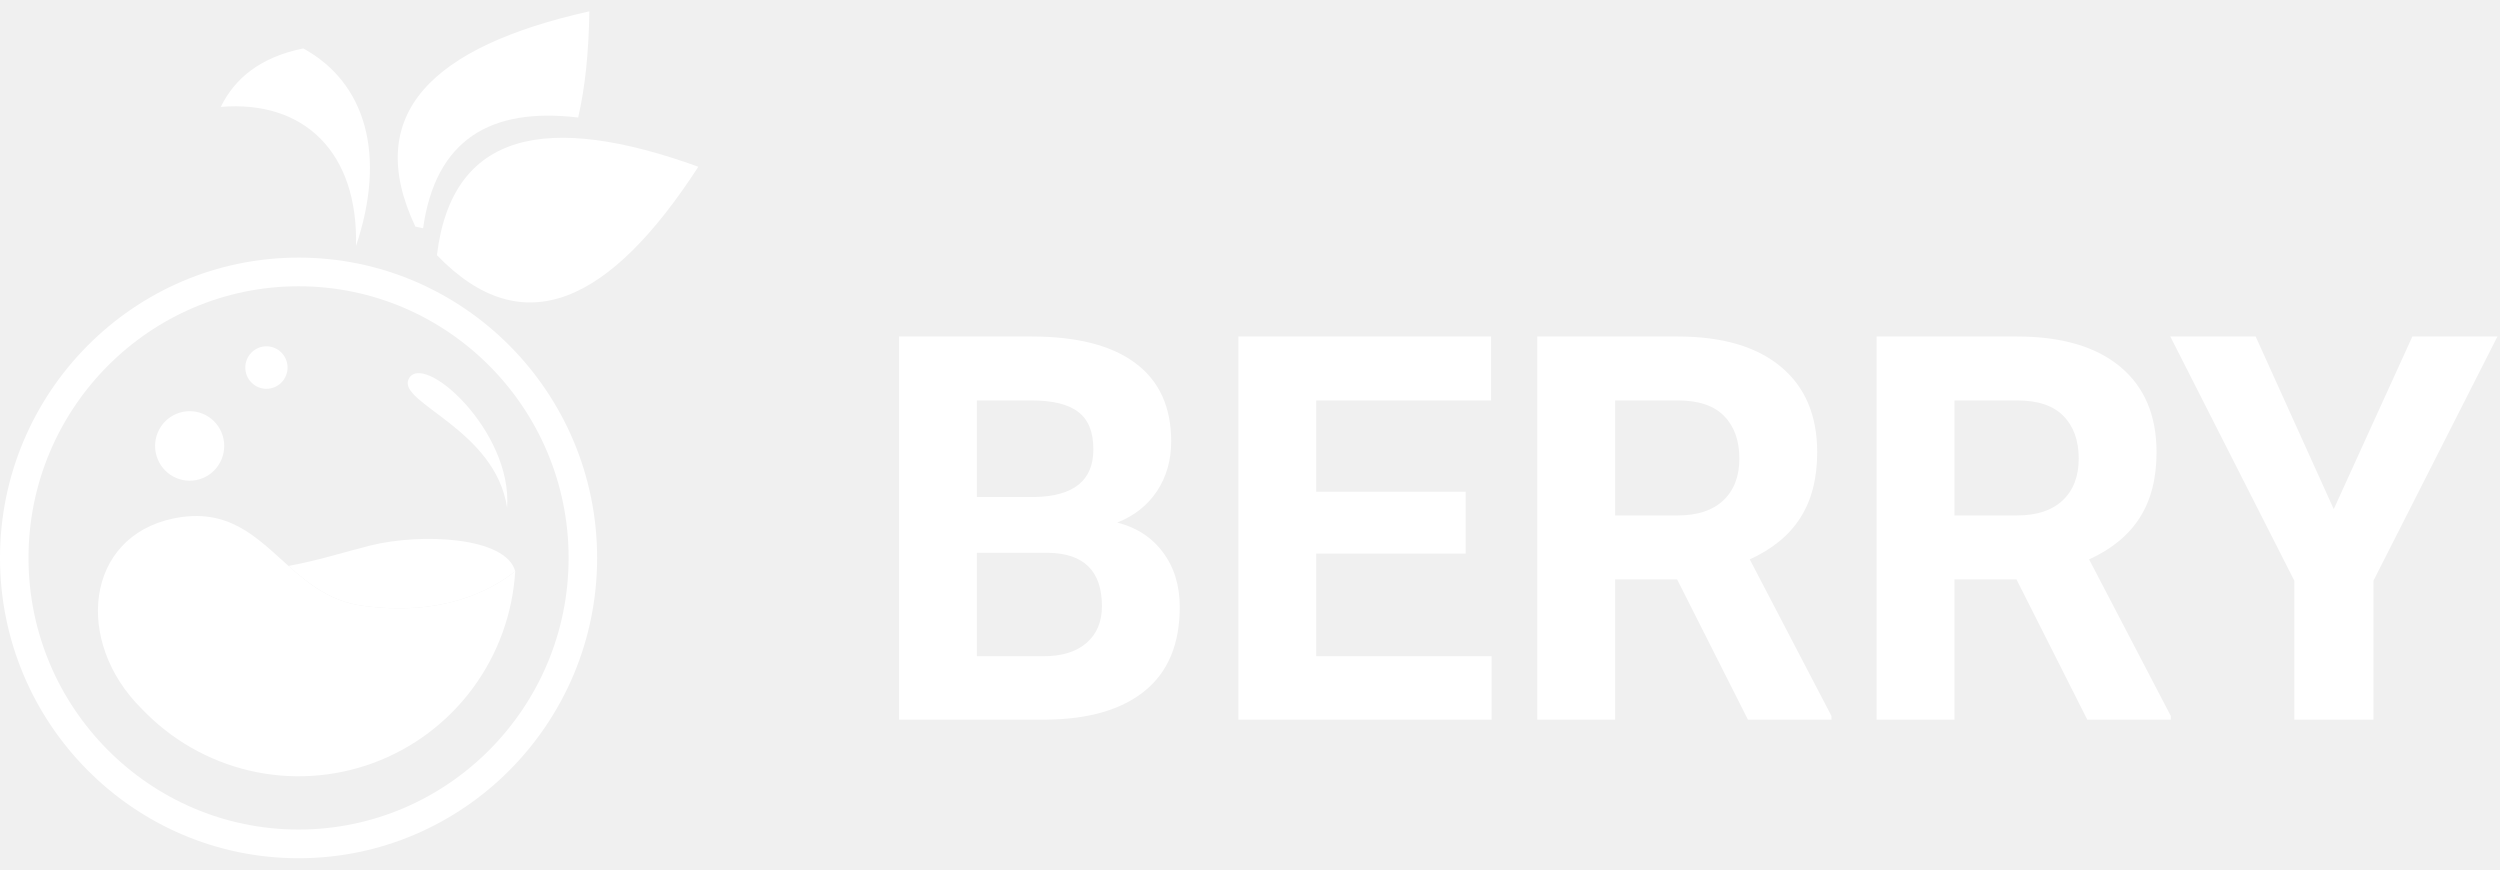
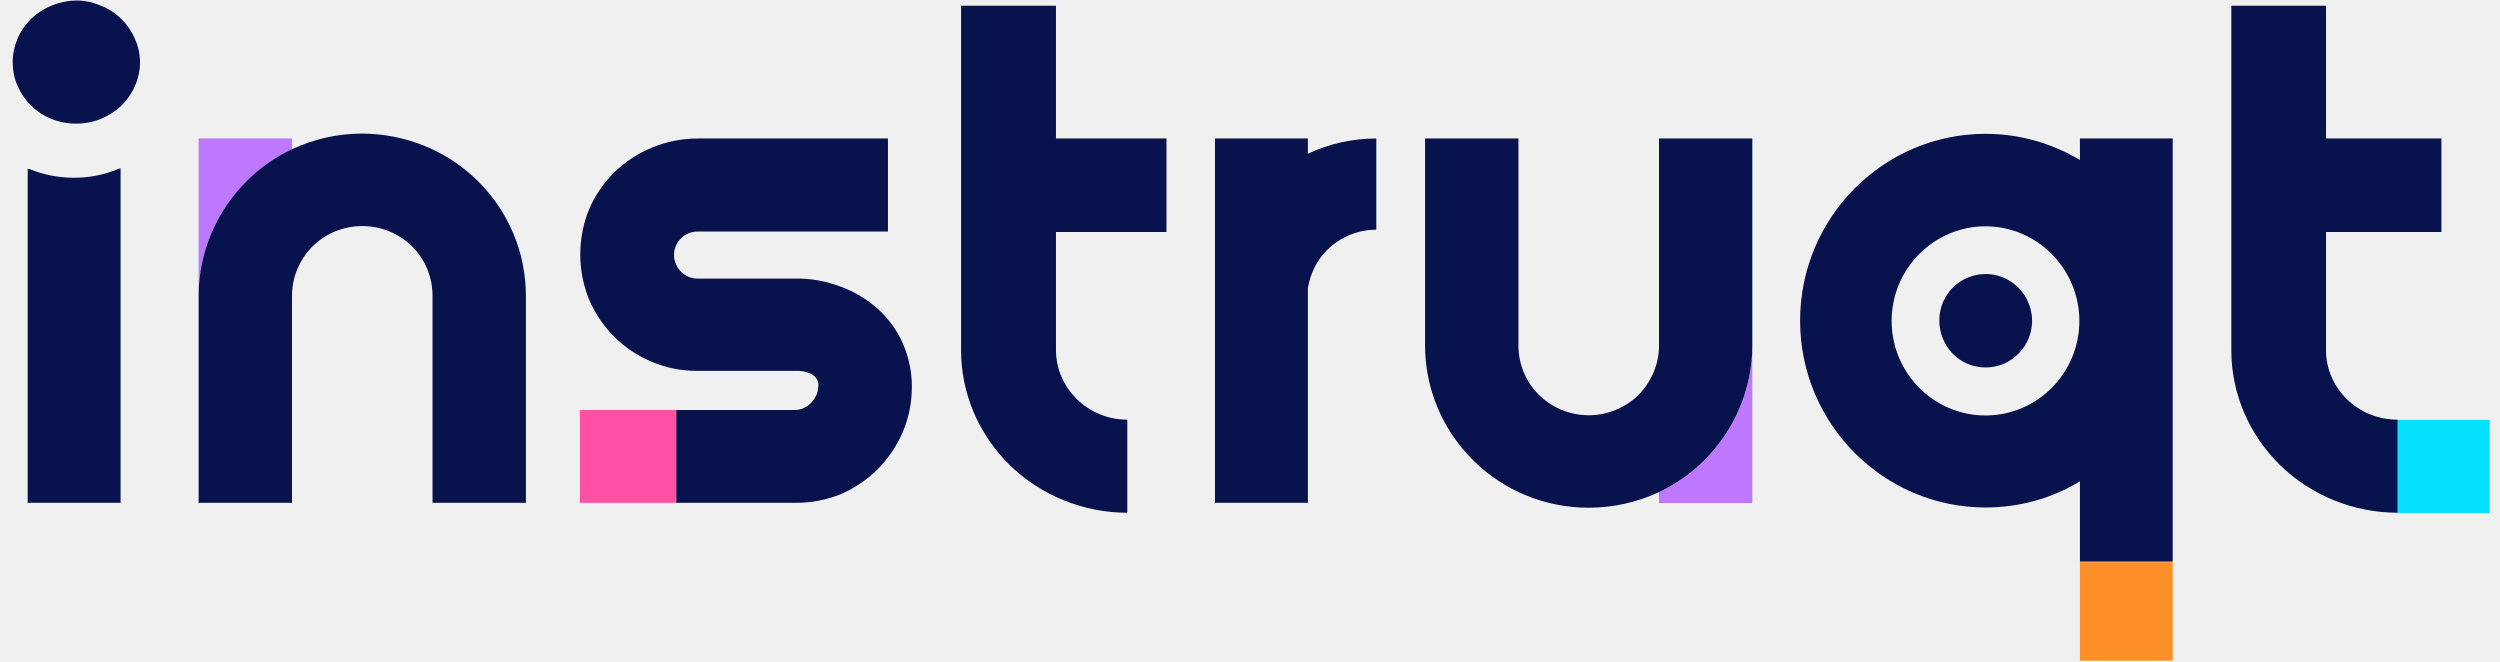
- <svg xmlns="http://www.w3.org/2000/svg" width="92" height="32" viewBox="0 0 92 32" fill="none">
-   <path d="M33.085 26.483V12.383H37.954C39.641 12.383 40.92 12.712 41.792 13.371C42.664 14.023 43.1 14.982 43.1 16.247C43.1 16.938 42.925 17.548 42.575 18.077C42.225 18.6 41.738 18.985 41.114 19.23C41.827 19.411 42.387 19.775 42.795 20.324C43.208 20.873 43.415 21.544 43.415 22.338C43.415 23.694 42.989 24.721 42.136 25.418C41.283 26.115 40.067 26.47 38.489 26.483H33.085ZM35.949 20.343V24.149H38.403C39.078 24.149 39.603 23.988 39.978 23.665C40.36 23.336 40.551 22.884 40.551 22.309C40.551 21.018 39.892 20.363 38.575 20.343H35.949ZM35.949 18.29H38.069C39.514 18.265 40.236 17.68 40.236 16.538C40.236 15.898 40.051 15.44 39.682 15.162C39.319 14.878 38.743 14.736 37.954 14.736H35.949V18.29ZM53.937 20.372H48.437V24.149H54.891V26.483H45.573V12.383H54.872V14.736H48.437V18.097H53.937V20.372ZM61.718 21.322H59.436V26.483H56.572V12.383H61.736C63.379 12.383 64.645 12.754 65.537 13.497C66.428 14.239 66.873 15.288 66.873 16.644C66.873 17.606 66.666 18.41 66.253 19.055C65.846 19.695 65.225 20.205 64.391 20.586L67.398 26.348V26.483H64.324L61.718 21.322ZM59.436 18.968H61.746C62.466 18.968 63.023 18.784 63.417 18.416C63.811 18.042 64.009 17.529 64.009 16.877C64.009 16.212 63.821 15.689 63.446 15.308C63.077 14.927 62.507 14.736 61.736 14.736H59.436V18.968ZM74.206 21.322H71.924V26.483H69.059V12.383H74.225C75.867 12.383 77.134 12.754 78.025 13.497C78.916 14.239 79.361 15.288 79.361 16.644C79.361 17.606 79.154 18.41 78.74 19.055C78.333 19.695 77.713 20.205 76.879 20.586L79.886 26.348V26.483H76.812L74.206 21.322ZM71.924 18.968H74.234C74.953 18.968 75.51 18.784 75.905 18.416C76.3 18.042 76.497 17.529 76.497 16.877C76.497 16.212 76.309 15.689 75.934 15.308C75.564 14.927 74.995 14.736 74.225 14.736H71.924V18.968ZM85.882 18.736L88.775 12.383H91.906L87.343 21.37V26.483H84.431V21.37L79.867 12.383H83.008L85.882 18.736Z" fill="white" />
-   <path d="M10.987 31.583C4.928 31.583 0 26.625 0 20.532C0 14.438 4.929 9.48 10.987 9.48C17.045 9.48 21.974 14.438 21.974 20.532C21.974 26.625 17.046 31.583 10.987 31.583ZM10.987 10.535C5.508 10.535 1.049 15.019 1.049 20.531C1.049 26.043 5.508 30.527 10.987 30.527C16.466 30.527 20.925 26.042 20.925 20.53C20.925 15.018 16.467 10.535 10.987 10.535Z" fill="white" />
-   <path d="M18.96 21.022C18.618 19.748 15.485 19.61 13.62 20.077C12.644 20.323 11.646 20.642 10.616 20.826C11.37 21.498 12.179 22.134 13.34 22.292C16.221 22.683 18.011 21.774 18.96 21.022Z" fill="white" />
-   <path d="M13.34 22.292C12.176 22.134 11.37 21.498 10.616 20.826C9.45 19.785 8.413 18.657 6.377 19.081C3.141 19.756 2.715 23.607 5.214 26.082C6.287 27.212 7.665 28.003 9.178 28.358C10.691 28.712 12.274 28.615 13.733 28.078C15.192 27.541 16.464 26.588 17.392 25.334C18.321 24.081 18.866 22.583 18.96 21.023C18.011 21.774 16.221 22.683 13.34 22.292Z" fill="white" />
-   <path d="M15.034 13.958C14.63 14.829 18.23 15.795 18.661 18.687C18.868 15.84 15.533 12.881 15.034 13.958Z" fill="white" />
-   <path d="M7.466 17.593C8.115 17.322 8.423 16.574 8.155 15.921C7.886 15.268 7.142 14.958 6.493 15.229C5.844 15.499 5.535 16.247 5.804 16.9C6.073 17.553 6.817 17.863 7.466 17.593Z" fill="white" />
-   <path d="M10.354 14.079C10.658 13.774 10.658 13.279 10.354 12.973C10.051 12.668 9.559 12.668 9.255 12.973C8.951 13.279 8.951 13.774 9.255 14.079C9.559 14.385 10.051 14.385 10.354 14.079Z" fill="white" />
-   <path d="M13.101 9.051C14.224 5.714 13.469 3.048 11.161 1.782C9.583 2.104 8.647 2.873 8.125 3.933C11.22 3.681 13.184 5.63 13.101 9.051Z" fill="white" />
-   <path d="M25.699 6.136C20.139 4.129 16.631 4.817 16.079 9.39C19.265 12.697 22.474 11.114 25.699 6.136Z" fill="white" />
-   <path d="M21.276 4.325C21.534 3.217 21.668 1.907 21.688 0.417C15.923 1.708 13.322 4.176 15.284 8.338C15.382 8.361 15.475 8.38 15.57 8.4C16.028 5.143 18.046 3.938 21.276 4.325Z" fill="white" />
+ <svg xmlns="http://www.w3.org/2000/svg" width="121px" height="32px" viewBox="0 0 120 32" version="1.1">
+   <g id="surface1">
+     <path style=" stroke:none;fill-rule:nonzero;fill:rgb(100%,56.078%,15.686%);fill-opacity:1;" d="M 104.66 27.207 L 100.168 27.207 L 100.168 31.977 L 104.66 31.977 Z M 104.66 27.207 " />
+     <path style=" stroke:none;fill-rule:nonzero;fill:rgb(74.51%,47.059%,100%);fill-opacity:1;" d="M 79.793 23.816 L 79.793 24.348 L 84.312 24.348 L 84.312 16.719 C 84.312 18.809 83.473 20.805 81.992 22.273 C 81.352 22.918 80.609 23.438 79.793 23.816 Z M 79.793 23.816 " />
+     <path style=" stroke:none;fill-rule:nonzero;fill:rgb(100%,31.373%,64.314%);fill-opacity:1;" d="M 32.246 19.844 L 27.566 19.844 L 27.566 24.336 L 32.246 24.336 Z M 32.246 19.844 " />
+     <path style=" stroke:none;fill-rule:nonzero;fill:rgb(1.569%,88.235%,100%);fill-opacity:1;" d="M 120 20.324 L 115.531 20.324 L 115.531 24.828 L 120 24.828 Z M 120 20.324 " />
+     <path style=" stroke:none;fill-rule:nonzero;fill:rgb(74.51%,47.059%,100%);fill-opacity:1;" d="M 13.633 7.234 L 13.633 6.703 L 9.113 6.703 L 9.113 14.332 C 9.113 12.242 9.953 10.246 11.434 8.777 C 12.074 8.133 12.828 7.613 13.633 7.234 Z M 13.633 7.234 " />
+     <path style=" stroke:none;fill-rule:nonzero;fill:rgb(3.137%,7.059%,29.804%);fill-opacity:1;" d="M 100.168 7.742 C 98.824 6.945 97.27 6.477 95.598 6.477 C 90.652 6.477 86.625 10.535 86.625 15.52 C 86.625 20.504 90.652 24.562 95.598 24.562 C 97.27 24.562 98.824 24.109 100.168 23.297 L 100.168 27.18 L 104.66 27.18 L 104.66 6.703 L 100.168 6.703 Z M 95.598 20.109 C 93.086 20.109 91.055 18.051 91.055 15.531 C 91.055 13.004 93.102 10.953 95.598 10.953 C 98.098 10.953 100.141 13.016 100.141 15.531 C 100.141 18.051 98.109 20.109 95.598 20.109 Z M 95.598 20.109 " />
+     <path style=" stroke:none;fill-rule:nonzero;fill:rgb(3.137%,7.059%,29.804%);fill-opacity:1;" d="M 97.191 13.926 C 96.879 13.609 96.477 13.395 96.039 13.305 C 95.598 13.219 95.145 13.27 94.746 13.434 C 94.332 13.609 93.98 13.887 93.738 14.266 C 93.488 14.633 93.363 15.078 93.363 15.52 C 93.363 16.113 93.602 16.695 94.016 17.125 C 94.441 17.555 95.008 17.785 95.609 17.785 C 96.051 17.785 96.488 17.656 96.852 17.402 C 97.219 17.152 97.508 16.797 97.68 16.391 C 97.855 15.977 97.895 15.52 97.809 15.09 C 97.719 14.648 97.508 14.242 97.191 13.926 Z M 97.191 13.926 " />
+     <path style=" stroke:none;fill-rule:nonzero;fill:rgb(3.137%,7.059%,29.804%);fill-opacity:1;" d="M 50.598 0.277 L 46.016 0.277 L 46.016 16.961 C 46.016 19.047 46.871 21.035 48.375 22.516 C 49.883 23.98 51.93 24.816 54.062 24.816 L 54.062 20.312 C 53.145 20.312 52.27 19.957 51.629 19.328 C 50.977 18.695 50.609 17.836 50.609 16.949 L 50.609 11.23 L 55.957 11.23 L 55.957 6.703 L 50.609 6.703 L 50.609 0.277 Z M 50.598 0.277 " />
+     <path style=" stroke:none;fill-rule:nonzero;fill:rgb(3.137%,7.059%,29.804%);fill-opacity:1;" d="M 62.801 6.703 L 58.305 6.703 L 58.305 24.336 L 62.801 24.336 L 62.801 13.949 C 62.914 13.254 63.227 12.598 63.742 12.09 C 64.367 11.473 65.223 11.117 66.113 11.117 L 66.113 6.703 C 64.957 6.703 63.828 6.957 62.801 7.438 Z M 62.801 6.703 " />
+     <path style=" stroke:none;fill-rule:nonzero;fill:rgb(3.137%,7.059%,29.804%);fill-opacity:1;" d="M 79.797 16.723 C 79.797 17.617 79.43 18.48 78.805 19.113 C 78.164 19.742 77.297 20.098 76.395 20.098 C 75.488 20.098 74.625 19.742 73.984 19.113 C 73.344 18.48 72.992 17.617 72.992 16.723 L 72.992 6.703 L 68.473 6.703 L 68.473 16.723 C 68.473 18.809 69.312 20.805 70.797 22.273 C 72.277 23.754 74.297 24.574 76.395 24.574 C 77.586 24.574 78.742 24.309 79.797 23.816 C 80.598 23.438 81.352 22.918 81.992 22.273 C 83.473 20.793 84.312 18.797 84.312 16.723 L 84.312 6.703 L 79.797 6.703 Z M 79.797 16.723 " />
+     <path style=" stroke:none;fill-rule:nonzero;fill:rgb(3.137%,7.059%,29.804%);fill-opacity:1;" d="M 5.211 8.184 C 4.531 8.461 3.805 8.613 3.062 8.602 C 2.336 8.602 1.605 8.461 0.93 8.184 L 0.84 8.184 L 0.84 24.336 L 5.336 24.336 L 5.336 8.133 L 5.258 8.172 Z M 5.211 8.184 " />
+     <path style=" stroke:none;fill-rule:nonzero;fill:rgb(3.137%,7.059%,29.804%);fill-opacity:1;" d="M 5.359 0.91 C 5.086 0.633 4.746 0.418 4.383 0.277 C 4.004 0.113 3.602 0.023 3.188 0.023 C 2.371 0.039 1.594 0.355 1.004 0.91 C 0.727 1.188 0.504 1.504 0.352 1.859 C 0.203 2.227 0.113 2.605 0.113 2.996 C 0.113 3.402 0.188 3.793 0.352 4.16 C 0.664 4.883 1.242 5.453 1.984 5.754 C 2.359 5.906 2.773 5.984 3.188 5.984 C 3.602 5.984 4.004 5.906 4.383 5.754 C 4.746 5.602 5.086 5.387 5.371 5.121 C 5.648 4.844 5.875 4.527 6.027 4.176 C 6.188 3.809 6.277 3.414 6.277 3.012 C 6.277 2.617 6.188 2.227 6.027 1.871 C 5.875 1.52 5.648 1.188 5.359 0.91 Z M 5.359 0.91 " />
+     <path style=" stroke:none;fill-rule:nonzero;fill:rgb(3.137%,7.059%,29.804%);fill-opacity:1;" d="M 41.988 14.949 C 41.461 14.48 40.859 14.117 40.191 13.875 C 39.488 13.609 38.75 13.469 37.996 13.484 L 33.266 13.484 C 33.113 13.484 32.961 13.457 32.824 13.395 C 32.688 13.344 32.562 13.254 32.461 13.152 C 32.348 13.039 32.273 12.914 32.211 12.773 C 32.148 12.637 32.121 12.484 32.121 12.332 C 32.121 12.043 32.246 11.75 32.461 11.535 C 32.676 11.32 32.961 11.207 33.266 11.207 L 42.477 11.207 L 42.477 6.703 L 33.266 6.703 C 31.758 6.703 30.312 7.297 29.234 8.336 C 28.719 8.855 28.305 9.449 28.016 10.117 C 27.441 11.523 27.441 13.105 28.016 14.508 C 28.305 15.18 28.719 15.785 29.234 16.305 C 29.75 16.82 30.363 17.227 31.031 17.504 C 31.734 17.809 32.484 17.949 33.238 17.949 L 37.973 17.949 C 38.246 17.934 38.523 17.984 38.773 18.098 C 38.887 18.164 38.977 18.25 39.039 18.363 C 39.102 18.48 39.125 18.605 39.102 18.73 C 39.102 18.871 39.062 19.023 39 19.148 C 38.938 19.277 38.852 19.402 38.75 19.504 C 38.648 19.617 38.523 19.691 38.387 19.758 C 38.246 19.82 38.098 19.844 37.945 19.844 L 32.234 19.844 L 32.234 24.336 L 37.945 24.336 C 38.711 24.348 39.465 24.207 40.168 23.93 C 40.832 23.641 41.449 23.234 41.961 22.73 C 42.477 22.211 42.891 21.602 43.18 20.945 C 43.48 20.25 43.633 19.504 43.633 18.746 C 43.645 18.035 43.492 17.328 43.219 16.672 C 42.941 16.023 42.516 15.43 41.988 14.949 Z M 41.988 14.949 " />
+     <path style=" stroke:none;fill-rule:nonzero;fill:rgb(3.137%,7.059%,29.804%);fill-opacity:1;" d="M 113.098 19.328 C 112.445 18.695 112.078 17.836 112.078 16.949 L 112.078 11.23 L 117.664 11.23 L 117.664 6.703 L 112.078 6.703 L 112.078 0.277 L 107.496 0.277 L 107.496 16.961 C 107.496 19.047 108.352 21.035 109.859 22.516 C 111.363 23.98 113.41 24.816 115.543 24.816 L 115.543 20.312 C 114.613 20.312 113.738 19.957 113.098 19.328 Z M 113.098 19.328 " />
+     <path style=" stroke:none;fill-rule:nonzero;fill:rgb(3.137%,7.059%,29.804%);fill-opacity:1;" d="M 17.035 6.465 C 15.84 6.465 14.688 6.73 13.633 7.223 C 12.828 7.602 12.074 8.121 11.434 8.766 C 9.953 10.246 9.113 12.242 9.113 14.316 L 9.113 24.336 L 13.633 24.336 L 13.633 14.316 C 13.633 13.418 13.996 12.559 14.625 11.926 C 15.262 11.293 16.129 10.941 17.035 10.941 C 17.938 10.941 18.805 11.293 19.445 11.926 C 20.082 12.559 20.434 13.418 20.434 14.316 L 20.434 24.336 L 24.953 24.336 L 24.953 14.316 C 24.953 12.23 24.113 10.23 22.633 8.766 C 21.152 7.297 19.141 6.477 17.035 6.465 Z M 17.035 6.465 " />
+   </g>
</svg>
